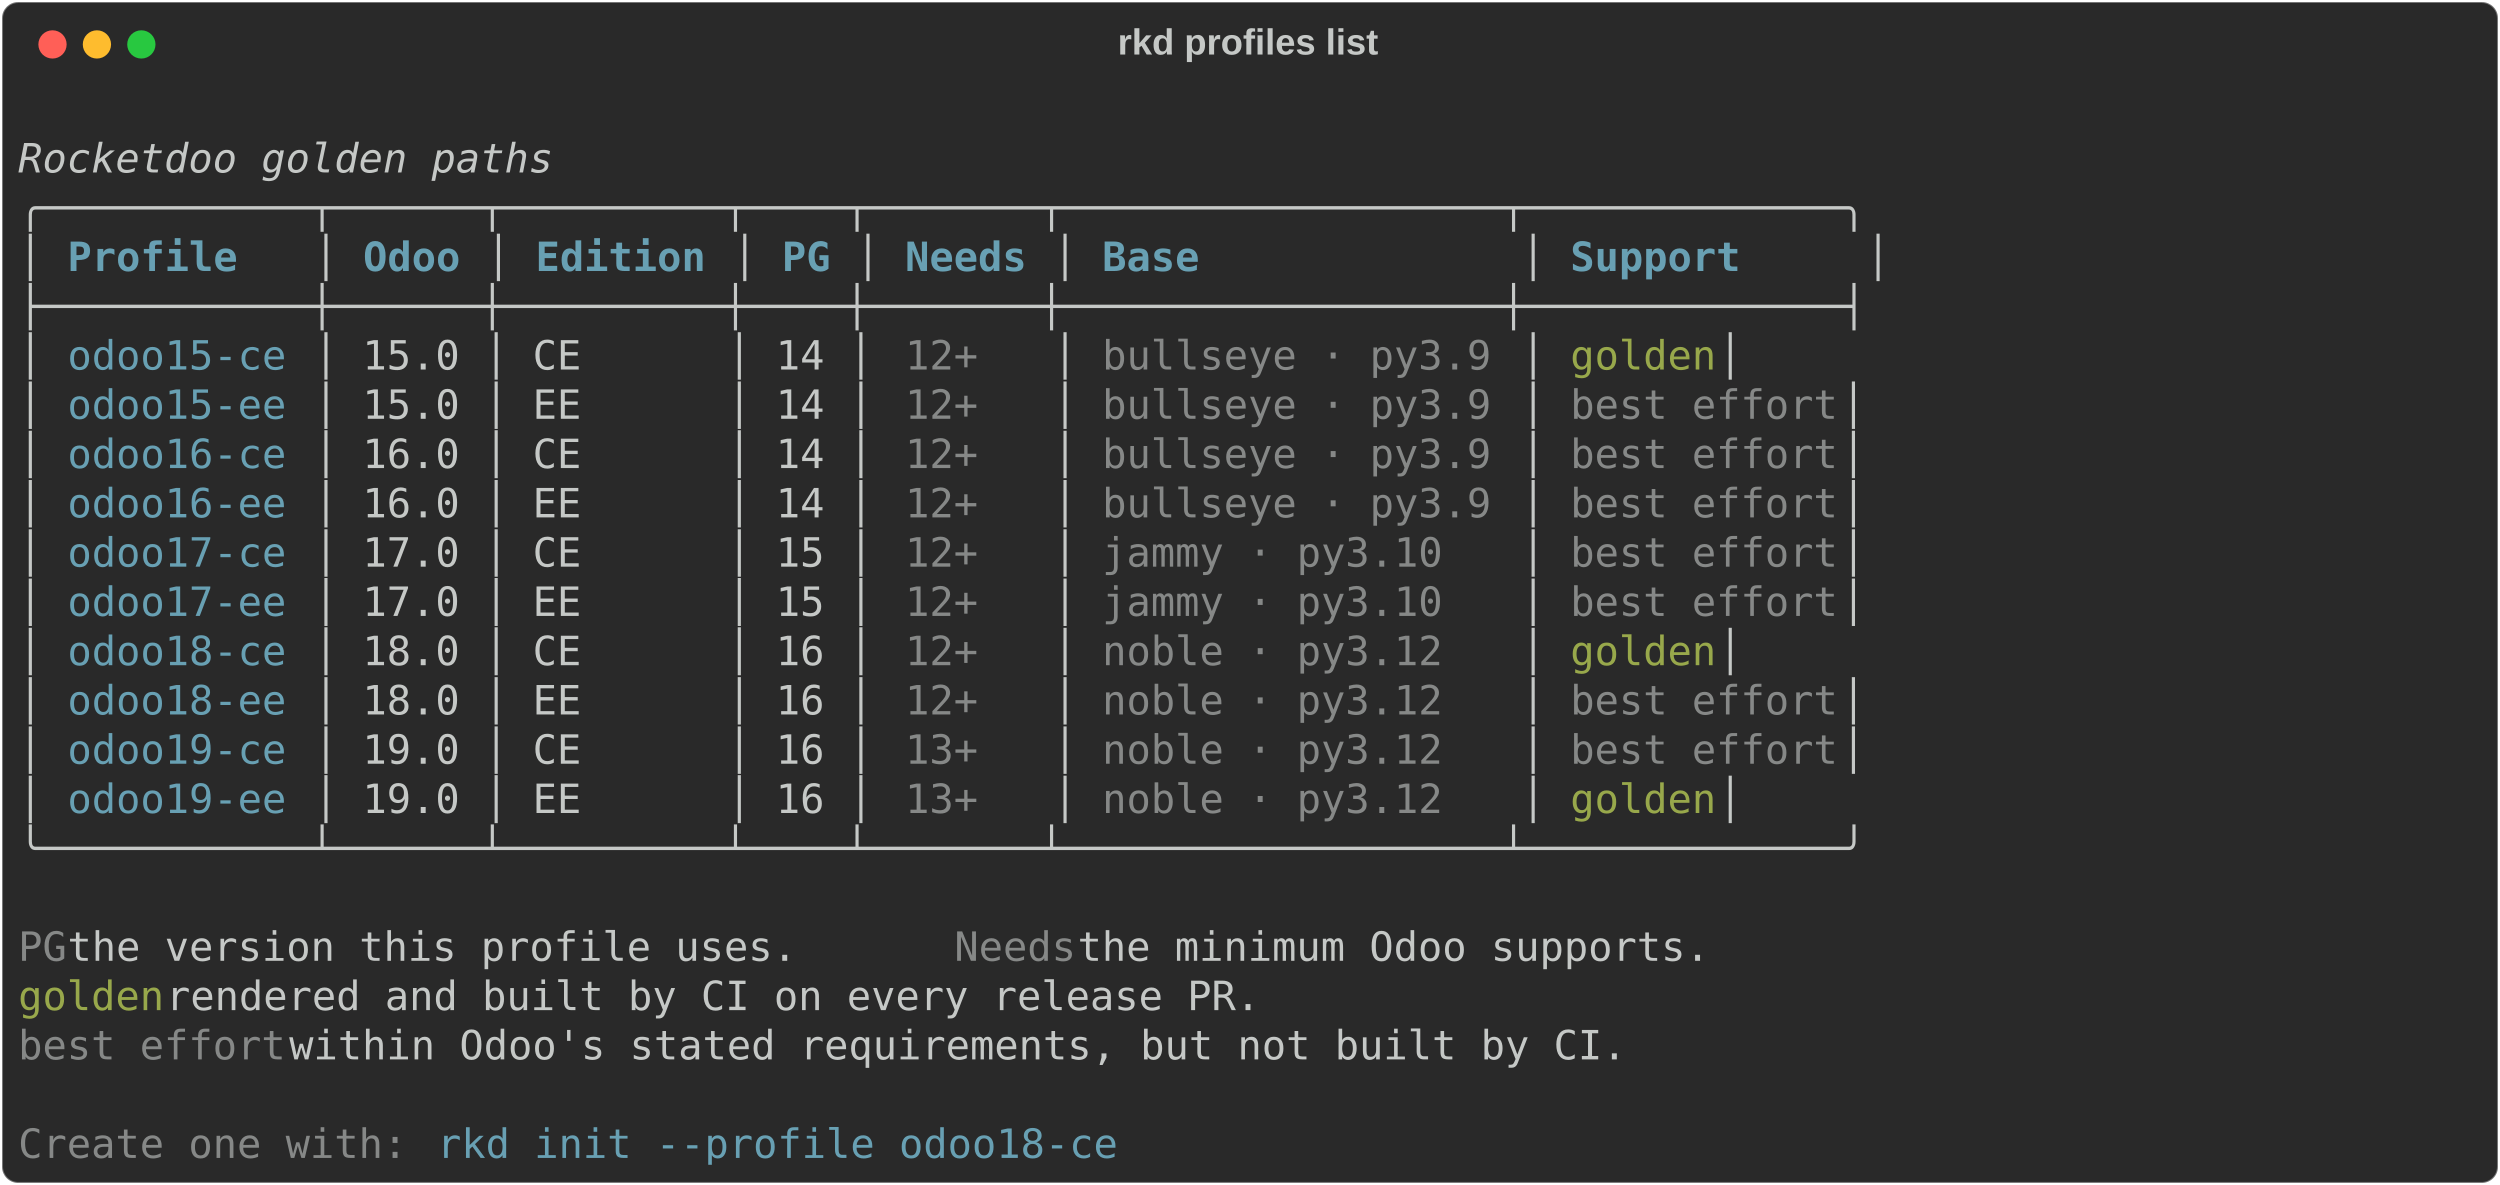
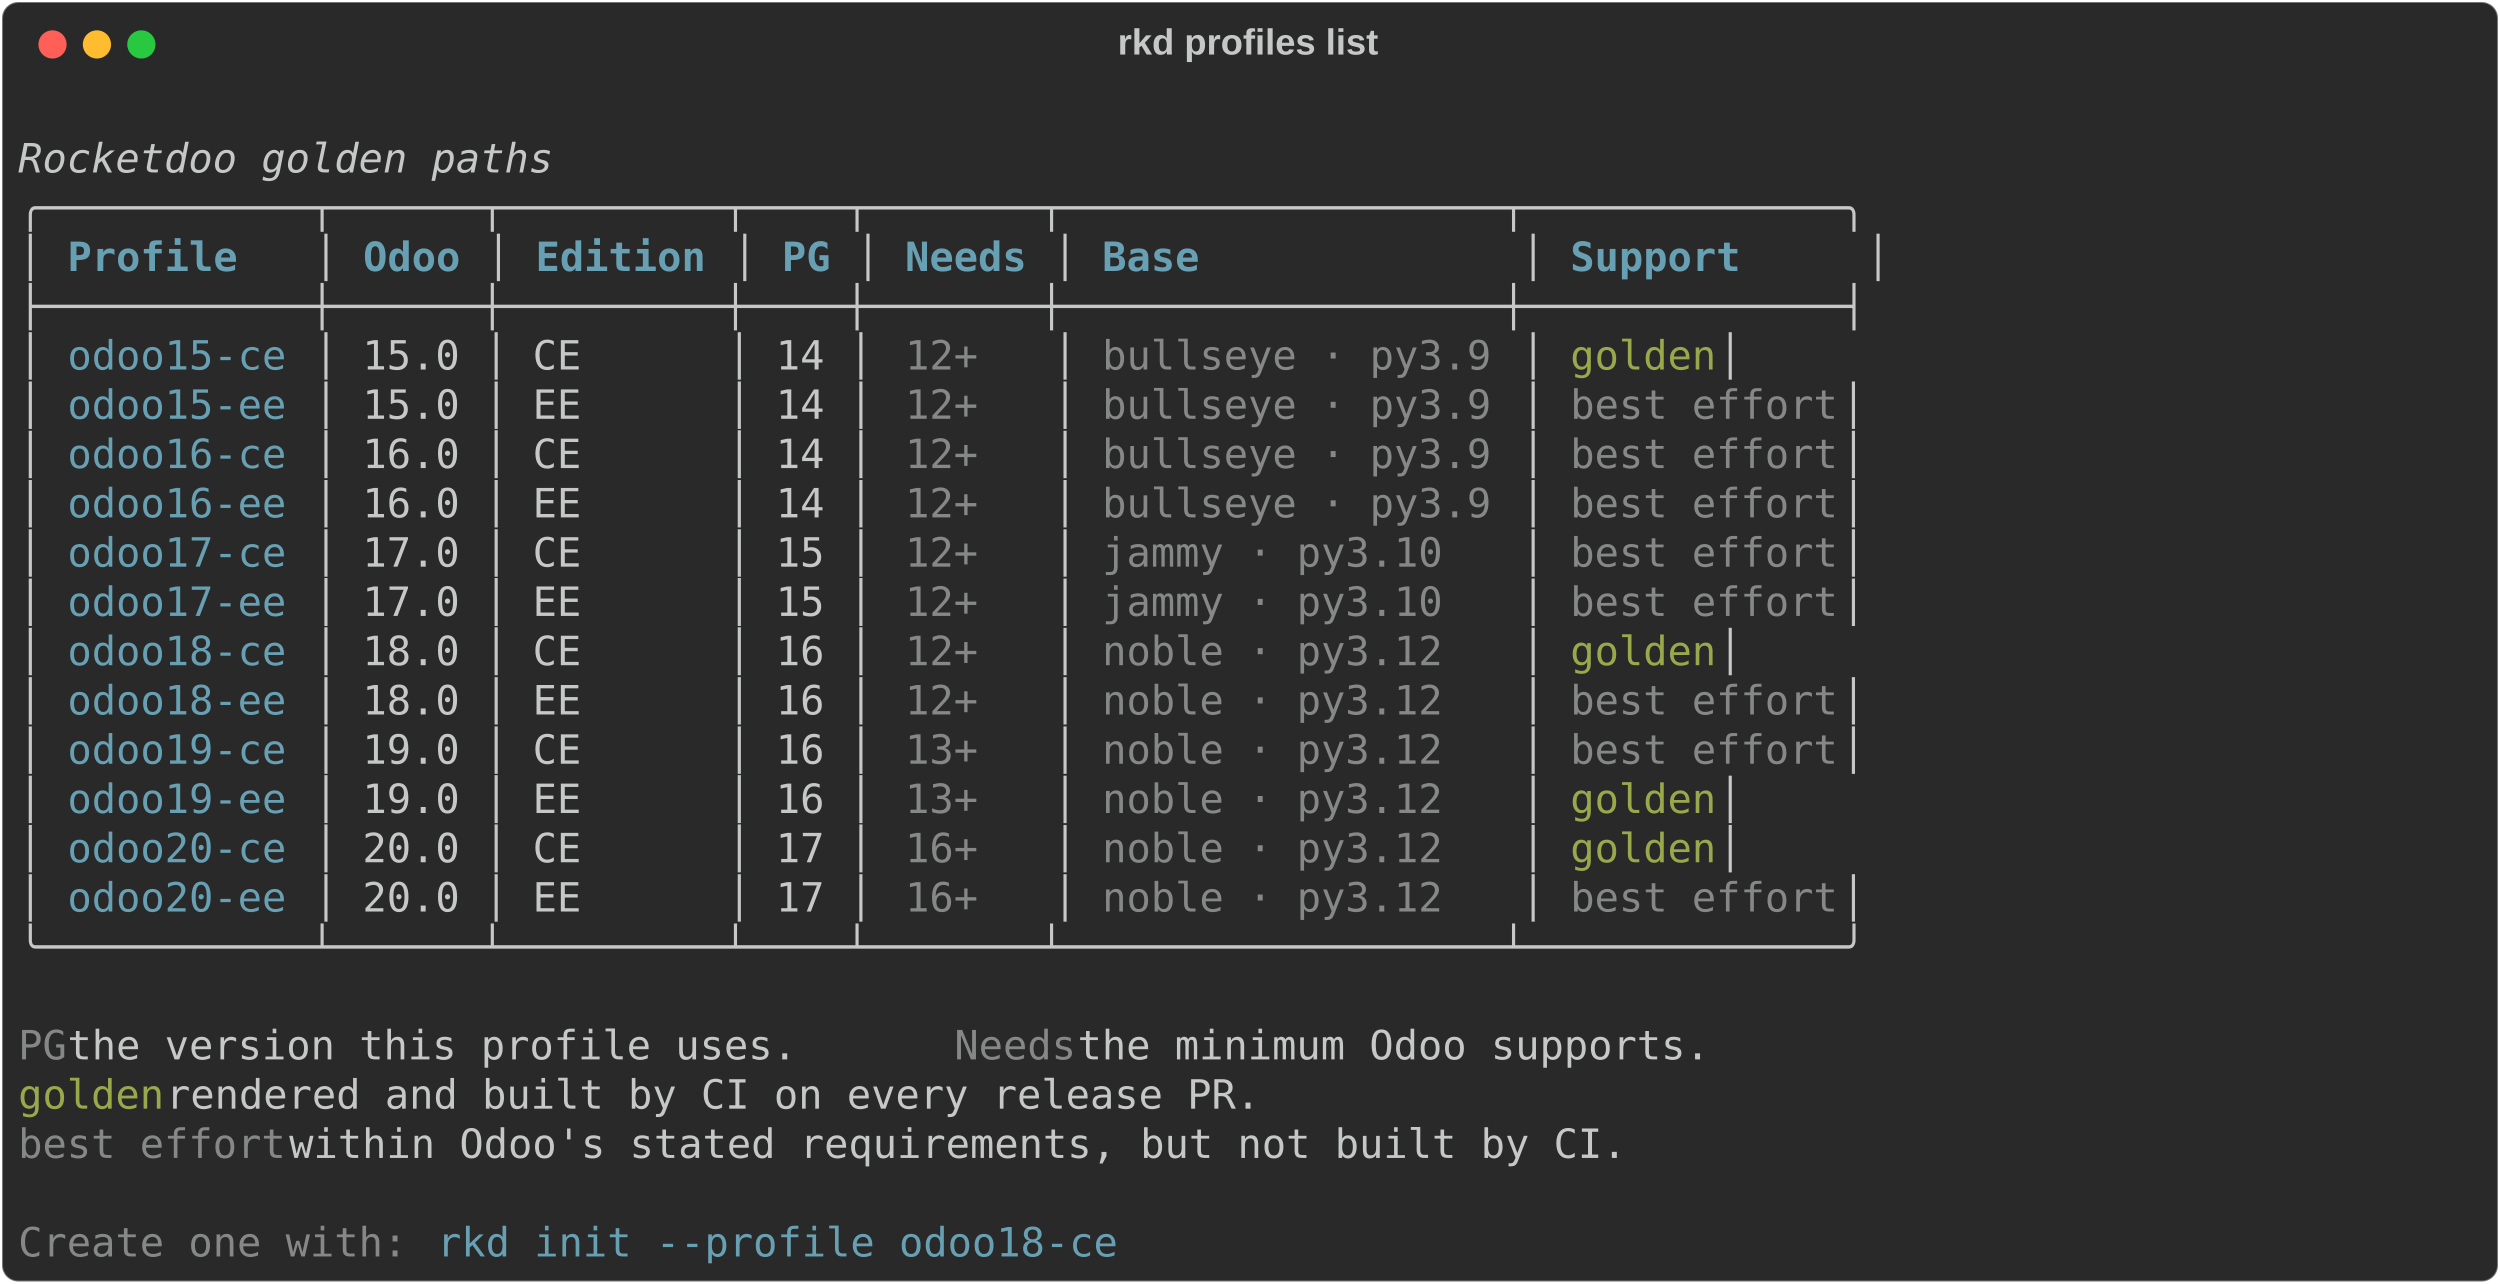
- <svg xmlns="http://www.w3.org/2000/svg" class="rich-terminal" viewBox="0 0 1238 586.8">
+ <svg xmlns="http://www.w3.org/2000/svg" class="rich-terminal" viewBox="0 0 1238 635.6">
  <style>

    @font-face {
        font-family: "Fira Code";
        src: local("FiraCode-Regular"),
                url("https://cdnjs.cloudflare.com/ajax/libs/firacode/6.2.0/woff2/FiraCode-Regular.woff2") format("woff2"),
                url("https://cdnjs.cloudflare.com/ajax/libs/firacode/6.2.0/woff/FiraCode-Regular.woff") format("woff");
        font-style: normal;
        font-weight: 400;
    }
    @font-face {
        font-family: "Fira Code";
        src: local("FiraCode-Bold"),
                url("https://cdnjs.cloudflare.com/ajax/libs/firacode/6.2.0/woff2/FiraCode-Bold.woff2") format("woff2"),
                url("https://cdnjs.cloudflare.com/ajax/libs/firacode/6.2.0/woff/FiraCode-Bold.woff") format("woff");
        font-style: bold;
        font-weight: 700;
    }

-     .terminal-2044173403-matrix {
+     .terminal-4034084945-matrix {
        font-family: Fira Code, monospace;
        font-size: 20px;
        line-height: 24.4px;
        font-variant-east-asian: full-width;
    }

-     .terminal-2044173403-title {
+     .terminal-4034084945-title {
        font-size: 18px;
        font-weight: bold;
        font-family: arial;
    }

-     .terminal-2044173403-r1 { fill: #c5c8c6 }
- .terminal-2044173403-r2 { fill: #c5c8c6;font-style: italic; }
- .terminal-2044173403-r3 { fill: #68a0b3;font-weight: bold }
- .terminal-2044173403-r4 { fill: #68a0b3 }
- .terminal-2044173403-r5 { fill: #868887 }
- .terminal-2044173403-r6 { fill: #98a84b }
+     .terminal-4034084945-r1 { fill: #c5c8c6 }
+ .terminal-4034084945-r2 { fill: #c5c8c6;font-style: italic; }
+ .terminal-4034084945-r3 { fill: #68a0b3;font-weight: bold }
+ .terminal-4034084945-r4 { fill: #68a0b3 }
+ .terminal-4034084945-r5 { fill: #868887 }
+ .terminal-4034084945-r6 { fill: #98a84b }
    </style>
  <defs>
-     <clipPath id="terminal-2044173403-clip-terminal">
-       <rect x="0" y="0" width="1219.0" height="535.8" />
-     </clipPath>
-     <clipPath id="terminal-2044173403-line-0">
+     <clipPath id="terminal-4034084945-clip-terminal">
+       <rect x="0" y="0" width="1219.0" height="584.6" />
+     </clipPath>
+     <clipPath id="terminal-4034084945-line-0">
      <rect x="0" y="1.5" width="1220" height="24.65" />
    </clipPath>
-     <clipPath id="terminal-2044173403-line-1">
+     <clipPath id="terminal-4034084945-line-1">
      <rect x="0" y="25.9" width="1220" height="24.65" />
    </clipPath>
-     <clipPath id="terminal-2044173403-line-2">
+     <clipPath id="terminal-4034084945-line-2">
      <rect x="0" y="50.3" width="1220" height="24.65" />
    </clipPath>
-     <clipPath id="terminal-2044173403-line-3">
+     <clipPath id="terminal-4034084945-line-3">
      <rect x="0" y="74.7" width="1220" height="24.65" />
    </clipPath>
-     <clipPath id="terminal-2044173403-line-4">
+     <clipPath id="terminal-4034084945-line-4">
      <rect x="0" y="99.1" width="1220" height="24.65" />
    </clipPath>
-     <clipPath id="terminal-2044173403-line-5">
+     <clipPath id="terminal-4034084945-line-5">
      <rect x="0" y="123.5" width="1220" height="24.65" />
    </clipPath>
-     <clipPath id="terminal-2044173403-line-6">
+     <clipPath id="terminal-4034084945-line-6">
      <rect x="0" y="147.9" width="1220" height="24.65" />
    </clipPath>
-     <clipPath id="terminal-2044173403-line-7">
+     <clipPath id="terminal-4034084945-line-7">
      <rect x="0" y="172.3" width="1220" height="24.65" />
    </clipPath>
-     <clipPath id="terminal-2044173403-line-8">
+     <clipPath id="terminal-4034084945-line-8">
      <rect x="0" y="196.7" width="1220" height="24.65" />
    </clipPath>
-     <clipPath id="terminal-2044173403-line-9">
+     <clipPath id="terminal-4034084945-line-9">
      <rect x="0" y="221.1" width="1220" height="24.65" />
    </clipPath>
-     <clipPath id="terminal-2044173403-line-10">
+     <clipPath id="terminal-4034084945-line-10">
      <rect x="0" y="245.5" width="1220" height="24.65" />
    </clipPath>
-     <clipPath id="terminal-2044173403-line-11">
+     <clipPath id="terminal-4034084945-line-11">
      <rect x="0" y="269.9" width="1220" height="24.65" />
    </clipPath>
-     <clipPath id="terminal-2044173403-line-12">
+     <clipPath id="terminal-4034084945-line-12">
      <rect x="0" y="294.3" width="1220" height="24.65" />
    </clipPath>
-     <clipPath id="terminal-2044173403-line-13">
+     <clipPath id="terminal-4034084945-line-13">
      <rect x="0" y="318.7" width="1220" height="24.65" />
    </clipPath>
-     <clipPath id="terminal-2044173403-line-14">
+     <clipPath id="terminal-4034084945-line-14">
      <rect x="0" y="343.1" width="1220" height="24.65" />
    </clipPath>
-     <clipPath id="terminal-2044173403-line-15">
+     <clipPath id="terminal-4034084945-line-15">
      <rect x="0" y="367.5" width="1220" height="24.65" />
    </clipPath>
-     <clipPath id="terminal-2044173403-line-16">
+     <clipPath id="terminal-4034084945-line-16">
      <rect x="0" y="391.9" width="1220" height="24.65" />
    </clipPath>
-     <clipPath id="terminal-2044173403-line-17">
+     <clipPath id="terminal-4034084945-line-17">
      <rect x="0" y="416.3" width="1220" height="24.65" />
    </clipPath>
-     <clipPath id="terminal-2044173403-line-18">
+     <clipPath id="terminal-4034084945-line-18">
      <rect x="0" y="440.7" width="1220" height="24.65" />
    </clipPath>
-     <clipPath id="terminal-2044173403-line-19">
+     <clipPath id="terminal-4034084945-line-19">
      <rect x="0" y="465.1" width="1220" height="24.65" />
    </clipPath>
-     <clipPath id="terminal-2044173403-line-20">
+     <clipPath id="terminal-4034084945-line-20">
      <rect x="0" y="489.5" width="1220" height="24.65" />
    </clipPath>
+     <clipPath id="terminal-4034084945-line-21">
+       <rect x="0" y="513.9" width="1220" height="24.65" />
+     </clipPath>
+     <clipPath id="terminal-4034084945-line-22">
+       <rect x="0" y="538.3" width="1220" height="24.65" />
+     </clipPath>
  </defs>
-   <rect fill="#292929" stroke="rgba(255,255,255,0.35)" stroke-width="1" x="1" y="1" width="1236" height="584.8" rx="8" />
-   <text class="terminal-2044173403-title" fill="#c5c8c6" text-anchor="middle" x="618" y="27">rkd profiles list</text>
+   <rect fill="#292929" stroke="rgba(255,255,255,0.35)" stroke-width="1" x="1" y="1" width="1236" height="633.6" rx="8" />
+   <text class="terminal-4034084945-title" fill="#c5c8c6" text-anchor="middle" x="618" y="27">rkd profiles list</text>
  <g transform="translate(26,22)">
    <circle cx="0" cy="0" r="7" fill="#ff5f57" />
    <circle cx="22" cy="0" r="7" fill="#febc2e" />
    <circle cx="44" cy="0" r="7" fill="#28c840" />
  </g>
-   <g transform="translate(9, 41)" clip-path="url(#terminal-2044173403-clip-terminal)">
-     <g class="terminal-2044173403-matrix">
-       <text class="terminal-2044173403-r1" x="1220" y="20" textLength="12.2" clip-path="url(#terminal-2044173403-line-0)">
- </text>
-       <text class="terminal-2044173403-r2" x="0" y="44.4" textLength="927.2" clip-path="url(#terminal-2044173403-line-1)">                           Rocketdoo golden paths                           </text>
-       <text class="terminal-2044173403-r1" x="1220" y="44.4" textLength="12.2" clip-path="url(#terminal-2044173403-line-1)">
- </text>
-       <text class="terminal-2044173403-r1" x="0" y="68.8" textLength="927.2" clip-path="url(#terminal-2044173403-line-2)">╭───────────┬──────┬─────────┬────┬───────┬──────────────────┬─────────────╮</text>
-       <text class="terminal-2044173403-r1" x="1220" y="68.8" textLength="12.2" clip-path="url(#terminal-2044173403-line-2)">
- </text>
-       <text class="terminal-2044173403-r1" x="0" y="93.2" textLength="12.2" clip-path="url(#terminal-2044173403-line-3)">│</text>
-       <text class="terminal-2044173403-r3" x="24.4" y="93.2" textLength="109.8" clip-path="url(#terminal-2044173403-line-3)">Profile  </text>
-       <text class="terminal-2044173403-r1" x="146.4" y="93.2" textLength="12.2" clip-path="url(#terminal-2044173403-line-3)">│</text>
-       <text class="terminal-2044173403-r3" x="170.8" y="93.2" textLength="48.8" clip-path="url(#terminal-2044173403-line-3)">Odoo</text>
-       <text class="terminal-2044173403-r1" x="231.8" y="93.2" textLength="12.2" clip-path="url(#terminal-2044173403-line-3)">│</text>
-       <text class="terminal-2044173403-r3" x="256.2" y="93.2" textLength="85.4" clip-path="url(#terminal-2044173403-line-3)">Edition</text>
-       <text class="terminal-2044173403-r1" x="353.8" y="93.2" textLength="12.2" clip-path="url(#terminal-2044173403-line-3)">│</text>
-       <text class="terminal-2044173403-r3" x="378.2" y="93.2" textLength="24.4" clip-path="url(#terminal-2044173403-line-3)">PG</text>
-       <text class="terminal-2044173403-r1" x="414.8" y="93.2" textLength="12.2" clip-path="url(#terminal-2044173403-line-3)">│</text>
-       <text class="terminal-2044173403-r3" x="439.2" y="93.2" textLength="61" clip-path="url(#terminal-2044173403-line-3)">Needs</text>
-       <text class="terminal-2044173403-r1" x="512.4" y="93.2" textLength="12.2" clip-path="url(#terminal-2044173403-line-3)">│</text>
-       <text class="terminal-2044173403-r3" x="536.8" y="93.2" textLength="195.2" clip-path="url(#terminal-2044173403-line-3)">Base            </text>
-       <text class="terminal-2044173403-r1" x="744.2" y="93.2" textLength="12.2" clip-path="url(#terminal-2044173403-line-3)">│</text>
-       <text class="terminal-2044173403-r3" x="768.6" y="93.2" textLength="134.2" clip-path="url(#terminal-2044173403-line-3)">Support    </text>
-       <text class="terminal-2044173403-r1" x="915" y="93.2" textLength="12.2" clip-path="url(#terminal-2044173403-line-3)">│</text>
-       <text class="terminal-2044173403-r1" x="1220" y="93.2" textLength="12.2" clip-path="url(#terminal-2044173403-line-3)">
- </text>
-       <text class="terminal-2044173403-r1" x="0" y="117.6" textLength="927.2" clip-path="url(#terminal-2044173403-line-4)">├───────────┼──────┼─────────┼────┼───────┼──────────────────┼─────────────┤</text>
-       <text class="terminal-2044173403-r1" x="1220" y="117.6" textLength="12.2" clip-path="url(#terminal-2044173403-line-4)">
- </text>
-       <text class="terminal-2044173403-r1" x="0" y="142" textLength="12.2" clip-path="url(#terminal-2044173403-line-5)">│</text>
-       <text class="terminal-2044173403-r4" x="24.4" y="142" textLength="109.8" clip-path="url(#terminal-2044173403-line-5)">odoo15-ce</text>
-       <text class="terminal-2044173403-r1" x="146.4" y="142" textLength="280.6" clip-path="url(#terminal-2044173403-line-5)">│ 15.0 │ CE      │ 14 │</text>
-       <text class="terminal-2044173403-r5" x="439.2" y="142" textLength="61" clip-path="url(#terminal-2044173403-line-5)">  12+</text>
-       <text class="terminal-2044173403-r1" x="512.4" y="142" textLength="12.2" clip-path="url(#terminal-2044173403-line-5)">│</text>
-       <text class="terminal-2044173403-r5" x="536.8" y="142" textLength="195.2" clip-path="url(#terminal-2044173403-line-5)">bullseye · py3.9</text>
-       <text class="terminal-2044173403-r1" x="744.2" y="142" textLength="24.4" clip-path="url(#terminal-2044173403-line-5)">│ </text>
-       <text class="terminal-2044173403-r6" x="768.6" y="142" textLength="73.2" clip-path="url(#terminal-2044173403-line-5)">golden</text>
-       <text class="terminal-2044173403-r1" x="841.8" y="142" textLength="85.4" clip-path="url(#terminal-2044173403-line-5)">      │</text>
-       <text class="terminal-2044173403-r1" x="1220" y="142" textLength="12.2" clip-path="url(#terminal-2044173403-line-5)">
- </text>
-       <text class="terminal-2044173403-r1" x="0" y="166.4" textLength="12.2" clip-path="url(#terminal-2044173403-line-6)">│</text>
-       <text class="terminal-2044173403-r4" x="24.4" y="166.4" textLength="109.8" clip-path="url(#terminal-2044173403-line-6)">odoo15-ee</text>
-       <text class="terminal-2044173403-r1" x="146.4" y="166.4" textLength="280.6" clip-path="url(#terminal-2044173403-line-6)">│ 15.0 │ EE      │ 14 │</text>
-       <text class="terminal-2044173403-r5" x="439.2" y="166.4" textLength="61" clip-path="url(#terminal-2044173403-line-6)">  12+</text>
-       <text class="terminal-2044173403-r1" x="512.4" y="166.4" textLength="12.2" clip-path="url(#terminal-2044173403-line-6)">│</text>
-       <text class="terminal-2044173403-r5" x="536.8" y="166.4" textLength="195.2" clip-path="url(#terminal-2044173403-line-6)">bullseye · py3.9</text>
-       <text class="terminal-2044173403-r1" x="744.2" y="166.4" textLength="24.4" clip-path="url(#terminal-2044173403-line-6)">│ </text>
-       <text class="terminal-2044173403-r5" x="768.6" y="166.4" textLength="134.2" clip-path="url(#terminal-2044173403-line-6)">best effort</text>
-       <text class="terminal-2044173403-r1" x="902.8" y="166.4" textLength="24.4" clip-path="url(#terminal-2044173403-line-6)"> │</text>
-       <text class="terminal-2044173403-r1" x="1220" y="166.4" textLength="12.2" clip-path="url(#terminal-2044173403-line-6)">
- </text>
-       <text class="terminal-2044173403-r1" x="0" y="190.8" textLength="12.2" clip-path="url(#terminal-2044173403-line-7)">│</text>
-       <text class="terminal-2044173403-r4" x="24.4" y="190.8" textLength="109.8" clip-path="url(#terminal-2044173403-line-7)">odoo16-ce</text>
-       <text class="terminal-2044173403-r1" x="146.4" y="190.8" textLength="280.6" clip-path="url(#terminal-2044173403-line-7)">│ 16.0 │ CE      │ 14 │</text>
-       <text class="terminal-2044173403-r5" x="439.2" y="190.8" textLength="61" clip-path="url(#terminal-2044173403-line-7)">  12+</text>
-       <text class="terminal-2044173403-r1" x="512.4" y="190.8" textLength="12.2" clip-path="url(#terminal-2044173403-line-7)">│</text>
-       <text class="terminal-2044173403-r5" x="536.8" y="190.8" textLength="195.2" clip-path="url(#terminal-2044173403-line-7)">bullseye · py3.9</text>
-       <text class="terminal-2044173403-r1" x="744.2" y="190.8" textLength="24.4" clip-path="url(#terminal-2044173403-line-7)">│ </text>
-       <text class="terminal-2044173403-r5" x="768.6" y="190.8" textLength="134.2" clip-path="url(#terminal-2044173403-line-7)">best effort</text>
-       <text class="terminal-2044173403-r1" x="902.8" y="190.8" textLength="24.4" clip-path="url(#terminal-2044173403-line-7)"> │</text>
-       <text class="terminal-2044173403-r1" x="1220" y="190.8" textLength="12.2" clip-path="url(#terminal-2044173403-line-7)">
- </text>
-       <text class="terminal-2044173403-r1" x="0" y="215.2" textLength="12.2" clip-path="url(#terminal-2044173403-line-8)">│</text>
-       <text class="terminal-2044173403-r4" x="24.4" y="215.2" textLength="109.8" clip-path="url(#terminal-2044173403-line-8)">odoo16-ee</text>
-       <text class="terminal-2044173403-r1" x="146.4" y="215.2" textLength="280.6" clip-path="url(#terminal-2044173403-line-8)">│ 16.0 │ EE      │ 14 │</text>
-       <text class="terminal-2044173403-r5" x="439.2" y="215.2" textLength="61" clip-path="url(#terminal-2044173403-line-8)">  12+</text>
-       <text class="terminal-2044173403-r1" x="512.4" y="215.2" textLength="12.2" clip-path="url(#terminal-2044173403-line-8)">│</text>
-       <text class="terminal-2044173403-r5" x="536.8" y="215.2" textLength="195.2" clip-path="url(#terminal-2044173403-line-8)">bullseye · py3.9</text>
-       <text class="terminal-2044173403-r1" x="744.2" y="215.2" textLength="24.4" clip-path="url(#terminal-2044173403-line-8)">│ </text>
-       <text class="terminal-2044173403-r5" x="768.6" y="215.2" textLength="134.2" clip-path="url(#terminal-2044173403-line-8)">best effort</text>
-       <text class="terminal-2044173403-r1" x="902.8" y="215.2" textLength="24.4" clip-path="url(#terminal-2044173403-line-8)"> │</text>
-       <text class="terminal-2044173403-r1" x="1220" y="215.2" textLength="12.2" clip-path="url(#terminal-2044173403-line-8)">
- </text>
-       <text class="terminal-2044173403-r1" x="0" y="239.6" textLength="12.2" clip-path="url(#terminal-2044173403-line-9)">│</text>
-       <text class="terminal-2044173403-r4" x="24.4" y="239.6" textLength="109.8" clip-path="url(#terminal-2044173403-line-9)">odoo17-ce</text>
-       <text class="terminal-2044173403-r1" x="146.4" y="239.6" textLength="280.6" clip-path="url(#terminal-2044173403-line-9)">│ 17.0 │ CE      │ 15 │</text>
-       <text class="terminal-2044173403-r5" x="439.2" y="239.6" textLength="61" clip-path="url(#terminal-2044173403-line-9)">  12+</text>
-       <text class="terminal-2044173403-r1" x="512.4" y="239.6" textLength="12.2" clip-path="url(#terminal-2044173403-line-9)">│</text>
-       <text class="terminal-2044173403-r5" x="536.8" y="239.6" textLength="195.2" clip-path="url(#terminal-2044173403-line-9)">jammy · py3.10  </text>
-       <text class="terminal-2044173403-r1" x="744.2" y="239.6" textLength="24.4" clip-path="url(#terminal-2044173403-line-9)">│ </text>
-       <text class="terminal-2044173403-r5" x="768.6" y="239.6" textLength="134.2" clip-path="url(#terminal-2044173403-line-9)">best effort</text>
-       <text class="terminal-2044173403-r1" x="902.8" y="239.6" textLength="24.4" clip-path="url(#terminal-2044173403-line-9)"> │</text>
-       <text class="terminal-2044173403-r1" x="1220" y="239.6" textLength="12.2" clip-path="url(#terminal-2044173403-line-9)">
- </text>
-       <text class="terminal-2044173403-r1" x="0" y="264" textLength="12.2" clip-path="url(#terminal-2044173403-line-10)">│</text>
-       <text class="terminal-2044173403-r4" x="24.4" y="264" textLength="109.8" clip-path="url(#terminal-2044173403-line-10)">odoo17-ee</text>
-       <text class="terminal-2044173403-r1" x="146.4" y="264" textLength="280.6" clip-path="url(#terminal-2044173403-line-10)">│ 17.0 │ EE      │ 15 │</text>
-       <text class="terminal-2044173403-r5" x="439.2" y="264" textLength="61" clip-path="url(#terminal-2044173403-line-10)">  12+</text>
-       <text class="terminal-2044173403-r1" x="512.4" y="264" textLength="12.2" clip-path="url(#terminal-2044173403-line-10)">│</text>
-       <text class="terminal-2044173403-r5" x="536.8" y="264" textLength="195.2" clip-path="url(#terminal-2044173403-line-10)">jammy · py3.10  </text>
-       <text class="terminal-2044173403-r1" x="744.2" y="264" textLength="24.4" clip-path="url(#terminal-2044173403-line-10)">│ </text>
-       <text class="terminal-2044173403-r5" x="768.6" y="264" textLength="134.2" clip-path="url(#terminal-2044173403-line-10)">best effort</text>
-       <text class="terminal-2044173403-r1" x="902.8" y="264" textLength="24.4" clip-path="url(#terminal-2044173403-line-10)"> │</text>
-       <text class="terminal-2044173403-r1" x="1220" y="264" textLength="12.2" clip-path="url(#terminal-2044173403-line-10)">
- </text>
-       <text class="terminal-2044173403-r1" x="0" y="288.4" textLength="12.2" clip-path="url(#terminal-2044173403-line-11)">│</text>
-       <text class="terminal-2044173403-r4" x="24.4" y="288.4" textLength="109.8" clip-path="url(#terminal-2044173403-line-11)">odoo18-ce</text>
-       <text class="terminal-2044173403-r1" x="146.4" y="288.4" textLength="280.6" clip-path="url(#terminal-2044173403-line-11)">│ 18.0 │ CE      │ 16 │</text>
-       <text class="terminal-2044173403-r5" x="439.2" y="288.4" textLength="61" clip-path="url(#terminal-2044173403-line-11)">  12+</text>
-       <text class="terminal-2044173403-r1" x="512.4" y="288.4" textLength="12.2" clip-path="url(#terminal-2044173403-line-11)">│</text>
-       <text class="terminal-2044173403-r5" x="536.8" y="288.4" textLength="195.2" clip-path="url(#terminal-2044173403-line-11)">noble · py3.12  </text>
-       <text class="terminal-2044173403-r1" x="744.2" y="288.4" textLength="24.4" clip-path="url(#terminal-2044173403-line-11)">│ </text>
-       <text class="terminal-2044173403-r6" x="768.6" y="288.4" textLength="73.2" clip-path="url(#terminal-2044173403-line-11)">golden</text>
-       <text class="terminal-2044173403-r1" x="841.8" y="288.4" textLength="85.4" clip-path="url(#terminal-2044173403-line-11)">      │</text>
-       <text class="terminal-2044173403-r1" x="1220" y="288.4" textLength="12.2" clip-path="url(#terminal-2044173403-line-11)">
- </text>
-       <text class="terminal-2044173403-r1" x="0" y="312.8" textLength="12.2" clip-path="url(#terminal-2044173403-line-12)">│</text>
-       <text class="terminal-2044173403-r4" x="24.4" y="312.8" textLength="109.8" clip-path="url(#terminal-2044173403-line-12)">odoo18-ee</text>
-       <text class="terminal-2044173403-r1" x="146.4" y="312.8" textLength="280.6" clip-path="url(#terminal-2044173403-line-12)">│ 18.0 │ EE      │ 16 │</text>
-       <text class="terminal-2044173403-r5" x="439.2" y="312.8" textLength="61" clip-path="url(#terminal-2044173403-line-12)">  12+</text>
-       <text class="terminal-2044173403-r1" x="512.4" y="312.8" textLength="12.2" clip-path="url(#terminal-2044173403-line-12)">│</text>
-       <text class="terminal-2044173403-r5" x="536.8" y="312.8" textLength="195.2" clip-path="url(#terminal-2044173403-line-12)">noble · py3.12  </text>
-       <text class="terminal-2044173403-r1" x="744.2" y="312.8" textLength="24.4" clip-path="url(#terminal-2044173403-line-12)">│ </text>
-       <text class="terminal-2044173403-r5" x="768.6" y="312.8" textLength="134.2" clip-path="url(#terminal-2044173403-line-12)">best effort</text>
-       <text class="terminal-2044173403-r1" x="902.8" y="312.8" textLength="24.4" clip-path="url(#terminal-2044173403-line-12)"> │</text>
-       <text class="terminal-2044173403-r1" x="1220" y="312.8" textLength="12.2" clip-path="url(#terminal-2044173403-line-12)">
- </text>
-       <text class="terminal-2044173403-r1" x="0" y="337.2" textLength="12.2" clip-path="url(#terminal-2044173403-line-13)">│</text>
-       <text class="terminal-2044173403-r4" x="24.4" y="337.2" textLength="109.8" clip-path="url(#terminal-2044173403-line-13)">odoo19-ce</text>
-       <text class="terminal-2044173403-r1" x="146.4" y="337.2" textLength="280.6" clip-path="url(#terminal-2044173403-line-13)">│ 19.0 │ CE      │ 16 │</text>
-       <text class="terminal-2044173403-r5" x="439.2" y="337.2" textLength="61" clip-path="url(#terminal-2044173403-line-13)">  13+</text>
-       <text class="terminal-2044173403-r1" x="512.4" y="337.2" textLength="12.2" clip-path="url(#terminal-2044173403-line-13)">│</text>
-       <text class="terminal-2044173403-r5" x="536.8" y="337.2" textLength="195.2" clip-path="url(#terminal-2044173403-line-13)">noble · py3.12  </text>
-       <text class="terminal-2044173403-r1" x="744.2" y="337.2" textLength="24.4" clip-path="url(#terminal-2044173403-line-13)">│ </text>
-       <text class="terminal-2044173403-r5" x="768.6" y="337.2" textLength="134.2" clip-path="url(#terminal-2044173403-line-13)">best effort</text>
-       <text class="terminal-2044173403-r1" x="902.8" y="337.2" textLength="24.4" clip-path="url(#terminal-2044173403-line-13)"> │</text>
-       <text class="terminal-2044173403-r1" x="1220" y="337.2" textLength="12.2" clip-path="url(#terminal-2044173403-line-13)">
- </text>
-       <text class="terminal-2044173403-r1" x="0" y="361.6" textLength="12.2" clip-path="url(#terminal-2044173403-line-14)">│</text>
-       <text class="terminal-2044173403-r4" x="24.4" y="361.6" textLength="109.8" clip-path="url(#terminal-2044173403-line-14)">odoo19-ee</text>
-       <text class="terminal-2044173403-r1" x="146.4" y="361.6" textLength="280.6" clip-path="url(#terminal-2044173403-line-14)">│ 19.0 │ EE      │ 16 │</text>
-       <text class="terminal-2044173403-r5" x="439.2" y="361.6" textLength="61" clip-path="url(#terminal-2044173403-line-14)">  13+</text>
-       <text class="terminal-2044173403-r1" x="512.4" y="361.6" textLength="12.2" clip-path="url(#terminal-2044173403-line-14)">│</text>
-       <text class="terminal-2044173403-r5" x="536.8" y="361.6" textLength="195.2" clip-path="url(#terminal-2044173403-line-14)">noble · py3.12  </text>
-       <text class="terminal-2044173403-r1" x="744.2" y="361.6" textLength="24.4" clip-path="url(#terminal-2044173403-line-14)">│ </text>
-       <text class="terminal-2044173403-r6" x="768.6" y="361.6" textLength="73.2" clip-path="url(#terminal-2044173403-line-14)">golden</text>
-       <text class="terminal-2044173403-r1" x="841.8" y="361.6" textLength="85.4" clip-path="url(#terminal-2044173403-line-14)">      │</text>
-       <text class="terminal-2044173403-r1" x="1220" y="361.6" textLength="12.2" clip-path="url(#terminal-2044173403-line-14)">
- </text>
-       <text class="terminal-2044173403-r1" x="0" y="386" textLength="927.2" clip-path="url(#terminal-2044173403-line-15)">╰───────────┴──────┴─────────┴────┴───────┴──────────────────┴─────────────╯</text>
-       <text class="terminal-2044173403-r1" x="1220" y="386" textLength="12.2" clip-path="url(#terminal-2044173403-line-15)">
- </text>
-       <text class="terminal-2044173403-r1" x="1220" y="410.4" textLength="12.2" clip-path="url(#terminal-2044173403-line-16)">
- </text>
-       <text class="terminal-2044173403-r5" x="0" y="434.8" textLength="24.4" clip-path="url(#terminal-2044173403-line-17)">PG</text>
-       <text class="terminal-2044173403-r1" x="24.4" y="434.8" textLength="439.2" clip-path="url(#terminal-2044173403-line-17)">    the version this profile uses.  </text>
-       <text class="terminal-2044173403-r5" x="463.6" y="434.8" textLength="61" clip-path="url(#terminal-2044173403-line-17)">Needs</text>
-       <text class="terminal-2044173403-r1" x="524.6" y="434.8" textLength="341.6" clip-path="url(#terminal-2044173403-line-17)">  the minimum Odoo supports.</text>
-       <text class="terminal-2044173403-r1" x="1220" y="434.8" textLength="12.2" clip-path="url(#terminal-2044173403-line-17)">
- </text>
-       <text class="terminal-2044173403-r6" x="0" y="459.2" textLength="73.2" clip-path="url(#terminal-2044173403-line-18)">golden</text>
-       <text class="terminal-2044173403-r1" x="73.2" y="459.2" textLength="622.2" clip-path="url(#terminal-2044173403-line-18)">      rendered and built by CI on every release PR.</text>
-       <text class="terminal-2044173403-r1" x="1220" y="459.2" textLength="12.2" clip-path="url(#terminal-2044173403-line-18)">
- </text>
-       <text class="terminal-2044173403-r5" x="0" y="483.6" textLength="134.2" clip-path="url(#terminal-2044173403-line-19)">best effort</text>
-       <text class="terminal-2044173403-r1" x="134.2" y="483.6" textLength="683.2" clip-path="url(#terminal-2044173403-line-19)"> within Odoo's stated requirements, but not built by CI.</text>
-       <text class="terminal-2044173403-r1" x="1220" y="483.6" textLength="12.2" clip-path="url(#terminal-2044173403-line-19)">
- </text>
-       <text class="terminal-2044173403-r1" x="1220" y="508" textLength="12.2" clip-path="url(#terminal-2044173403-line-20)">
- </text>
-       <text class="terminal-2044173403-r5" x="0" y="532.4" textLength="195.2" clip-path="url(#terminal-2044173403-line-21)">Create one with:</text>
-       <text class="terminal-2044173403-r4" x="207.4" y="532.4" textLength="341.6" clip-path="url(#terminal-2044173403-line-21)">rkd init --profile odoo18-ce</text>
-       <text class="terminal-2044173403-r1" x="1220" y="532.4" textLength="12.2" clip-path="url(#terminal-2044173403-line-21)">
+   <g transform="translate(9, 41)" clip-path="url(#terminal-4034084945-clip-terminal)">
+     <g class="terminal-4034084945-matrix">
+       <text class="terminal-4034084945-r1" x="1220" y="20" textLength="12.2" clip-path="url(#terminal-4034084945-line-0)">
+ </text>
+       <text class="terminal-4034084945-r2" x="0" y="44.4" textLength="927.2" clip-path="url(#terminal-4034084945-line-1)">                           Rocketdoo golden paths                           </text>
+       <text class="terminal-4034084945-r1" x="1220" y="44.4" textLength="12.2" clip-path="url(#terminal-4034084945-line-1)">
+ </text>
+       <text class="terminal-4034084945-r1" x="0" y="68.8" textLength="927.2" clip-path="url(#terminal-4034084945-line-2)">╭───────────┬──────┬─────────┬────┬───────┬──────────────────┬─────────────╮</text>
+       <text class="terminal-4034084945-r1" x="1220" y="68.8" textLength="12.2" clip-path="url(#terminal-4034084945-line-2)">
+ </text>
+       <text class="terminal-4034084945-r1" x="0" y="93.2" textLength="12.2" clip-path="url(#terminal-4034084945-line-3)">│</text>
+       <text class="terminal-4034084945-r3" x="24.4" y="93.2" textLength="109.8" clip-path="url(#terminal-4034084945-line-3)">Profile  </text>
+       <text class="terminal-4034084945-r1" x="146.4" y="93.2" textLength="12.2" clip-path="url(#terminal-4034084945-line-3)">│</text>
+       <text class="terminal-4034084945-r3" x="170.8" y="93.2" textLength="48.8" clip-path="url(#terminal-4034084945-line-3)">Odoo</text>
+       <text class="terminal-4034084945-r1" x="231.8" y="93.2" textLength="12.2" clip-path="url(#terminal-4034084945-line-3)">│</text>
+       <text class="terminal-4034084945-r3" x="256.2" y="93.2" textLength="85.4" clip-path="url(#terminal-4034084945-line-3)">Edition</text>
+       <text class="terminal-4034084945-r1" x="353.8" y="93.2" textLength="12.2" clip-path="url(#terminal-4034084945-line-3)">│</text>
+       <text class="terminal-4034084945-r3" x="378.2" y="93.2" textLength="24.4" clip-path="url(#terminal-4034084945-line-3)">PG</text>
+       <text class="terminal-4034084945-r1" x="414.8" y="93.2" textLength="12.2" clip-path="url(#terminal-4034084945-line-3)">│</text>
+       <text class="terminal-4034084945-r3" x="439.2" y="93.2" textLength="61" clip-path="url(#terminal-4034084945-line-3)">Needs</text>
+       <text class="terminal-4034084945-r1" x="512.4" y="93.2" textLength="12.2" clip-path="url(#terminal-4034084945-line-3)">│</text>
+       <text class="terminal-4034084945-r3" x="536.8" y="93.2" textLength="195.2" clip-path="url(#terminal-4034084945-line-3)">Base            </text>
+       <text class="terminal-4034084945-r1" x="744.2" y="93.2" textLength="12.2" clip-path="url(#terminal-4034084945-line-3)">│</text>
+       <text class="terminal-4034084945-r3" x="768.6" y="93.2" textLength="134.2" clip-path="url(#terminal-4034084945-line-3)">Support    </text>
+       <text class="terminal-4034084945-r1" x="915" y="93.2" textLength="12.2" clip-path="url(#terminal-4034084945-line-3)">│</text>
+       <text class="terminal-4034084945-r1" x="1220" y="93.2" textLength="12.2" clip-path="url(#terminal-4034084945-line-3)">
+ </text>
+       <text class="terminal-4034084945-r1" x="0" y="117.6" textLength="927.2" clip-path="url(#terminal-4034084945-line-4)">├───────────┼──────┼─────────┼────┼───────┼──────────────────┼─────────────┤</text>
+       <text class="terminal-4034084945-r1" x="1220" y="117.6" textLength="12.2" clip-path="url(#terminal-4034084945-line-4)">
+ </text>
+       <text class="terminal-4034084945-r1" x="0" y="142" textLength="12.2" clip-path="url(#terminal-4034084945-line-5)">│</text>
+       <text class="terminal-4034084945-r4" x="24.4" y="142" textLength="109.8" clip-path="url(#terminal-4034084945-line-5)">odoo15-ce</text>
+       <text class="terminal-4034084945-r1" x="146.4" y="142" textLength="280.6" clip-path="url(#terminal-4034084945-line-5)">│ 15.0 │ CE      │ 14 │</text>
+       <text class="terminal-4034084945-r5" x="439.2" y="142" textLength="61" clip-path="url(#terminal-4034084945-line-5)">  12+</text>
+       <text class="terminal-4034084945-r1" x="512.4" y="142" textLength="12.2" clip-path="url(#terminal-4034084945-line-5)">│</text>
+       <text class="terminal-4034084945-r5" x="536.8" y="142" textLength="195.2" clip-path="url(#terminal-4034084945-line-5)">bullseye · py3.9</text>
+       <text class="terminal-4034084945-r1" x="744.2" y="142" textLength="24.4" clip-path="url(#terminal-4034084945-line-5)">│ </text>
+       <text class="terminal-4034084945-r6" x="768.6" y="142" textLength="73.2" clip-path="url(#terminal-4034084945-line-5)">golden</text>
+       <text class="terminal-4034084945-r1" x="841.8" y="142" textLength="85.4" clip-path="url(#terminal-4034084945-line-5)">      │</text>
+       <text class="terminal-4034084945-r1" x="1220" y="142" textLength="12.2" clip-path="url(#terminal-4034084945-line-5)">
+ </text>
+       <text class="terminal-4034084945-r1" x="0" y="166.4" textLength="12.2" clip-path="url(#terminal-4034084945-line-6)">│</text>
+       <text class="terminal-4034084945-r4" x="24.4" y="166.4" textLength="109.8" clip-path="url(#terminal-4034084945-line-6)">odoo15-ee</text>
+       <text class="terminal-4034084945-r1" x="146.4" y="166.4" textLength="280.6" clip-path="url(#terminal-4034084945-line-6)">│ 15.0 │ EE      │ 14 │</text>
+       <text class="terminal-4034084945-r5" x="439.2" y="166.4" textLength="61" clip-path="url(#terminal-4034084945-line-6)">  12+</text>
+       <text class="terminal-4034084945-r1" x="512.4" y="166.4" textLength="12.2" clip-path="url(#terminal-4034084945-line-6)">│</text>
+       <text class="terminal-4034084945-r5" x="536.8" y="166.4" textLength="195.2" clip-path="url(#terminal-4034084945-line-6)">bullseye · py3.9</text>
+       <text class="terminal-4034084945-r1" x="744.2" y="166.4" textLength="24.4" clip-path="url(#terminal-4034084945-line-6)">│ </text>
+       <text class="terminal-4034084945-r5" x="768.6" y="166.4" textLength="134.2" clip-path="url(#terminal-4034084945-line-6)">best effort</text>
+       <text class="terminal-4034084945-r1" x="902.8" y="166.4" textLength="24.4" clip-path="url(#terminal-4034084945-line-6)"> │</text>
+       <text class="terminal-4034084945-r1" x="1220" y="166.4" textLength="12.2" clip-path="url(#terminal-4034084945-line-6)">
+ </text>
+       <text class="terminal-4034084945-r1" x="0" y="190.8" textLength="12.2" clip-path="url(#terminal-4034084945-line-7)">│</text>
+       <text class="terminal-4034084945-r4" x="24.4" y="190.8" textLength="109.8" clip-path="url(#terminal-4034084945-line-7)">odoo16-ce</text>
+       <text class="terminal-4034084945-r1" x="146.4" y="190.8" textLength="280.6" clip-path="url(#terminal-4034084945-line-7)">│ 16.0 │ CE      │ 14 │</text>
+       <text class="terminal-4034084945-r5" x="439.2" y="190.8" textLength="61" clip-path="url(#terminal-4034084945-line-7)">  12+</text>
+       <text class="terminal-4034084945-r1" x="512.4" y="190.8" textLength="12.2" clip-path="url(#terminal-4034084945-line-7)">│</text>
+       <text class="terminal-4034084945-r5" x="536.8" y="190.8" textLength="195.2" clip-path="url(#terminal-4034084945-line-7)">bullseye · py3.9</text>
+       <text class="terminal-4034084945-r1" x="744.2" y="190.8" textLength="24.4" clip-path="url(#terminal-4034084945-line-7)">│ </text>
+       <text class="terminal-4034084945-r5" x="768.6" y="190.8" textLength="134.2" clip-path="url(#terminal-4034084945-line-7)">best effort</text>
+       <text class="terminal-4034084945-r1" x="902.8" y="190.8" textLength="24.4" clip-path="url(#terminal-4034084945-line-7)"> │</text>
+       <text class="terminal-4034084945-r1" x="1220" y="190.8" textLength="12.2" clip-path="url(#terminal-4034084945-line-7)">
+ </text>
+       <text class="terminal-4034084945-r1" x="0" y="215.2" textLength="12.2" clip-path="url(#terminal-4034084945-line-8)">│</text>
+       <text class="terminal-4034084945-r4" x="24.4" y="215.2" textLength="109.8" clip-path="url(#terminal-4034084945-line-8)">odoo16-ee</text>
+       <text class="terminal-4034084945-r1" x="146.4" y="215.2" textLength="280.6" clip-path="url(#terminal-4034084945-line-8)">│ 16.0 │ EE      │ 14 │</text>
+       <text class="terminal-4034084945-r5" x="439.2" y="215.2" textLength="61" clip-path="url(#terminal-4034084945-line-8)">  12+</text>
+       <text class="terminal-4034084945-r1" x="512.4" y="215.2" textLength="12.2" clip-path="url(#terminal-4034084945-line-8)">│</text>
+       <text class="terminal-4034084945-r5" x="536.8" y="215.2" textLength="195.2" clip-path="url(#terminal-4034084945-line-8)">bullseye · py3.9</text>
+       <text class="terminal-4034084945-r1" x="744.2" y="215.2" textLength="24.4" clip-path="url(#terminal-4034084945-line-8)">│ </text>
+       <text class="terminal-4034084945-r5" x="768.6" y="215.2" textLength="134.2" clip-path="url(#terminal-4034084945-line-8)">best effort</text>
+       <text class="terminal-4034084945-r1" x="902.8" y="215.2" textLength="24.4" clip-path="url(#terminal-4034084945-line-8)"> │</text>
+       <text class="terminal-4034084945-r1" x="1220" y="215.2" textLength="12.2" clip-path="url(#terminal-4034084945-line-8)">
+ </text>
+       <text class="terminal-4034084945-r1" x="0" y="239.6" textLength="12.2" clip-path="url(#terminal-4034084945-line-9)">│</text>
+       <text class="terminal-4034084945-r4" x="24.4" y="239.6" textLength="109.8" clip-path="url(#terminal-4034084945-line-9)">odoo17-ce</text>
+       <text class="terminal-4034084945-r1" x="146.4" y="239.6" textLength="280.6" clip-path="url(#terminal-4034084945-line-9)">│ 17.0 │ CE      │ 15 │</text>
+       <text class="terminal-4034084945-r5" x="439.2" y="239.6" textLength="61" clip-path="url(#terminal-4034084945-line-9)">  12+</text>
+       <text class="terminal-4034084945-r1" x="512.4" y="239.6" textLength="12.2" clip-path="url(#terminal-4034084945-line-9)">│</text>
+       <text class="terminal-4034084945-r5" x="536.8" y="239.6" textLength="195.2" clip-path="url(#terminal-4034084945-line-9)">jammy · py3.10  </text>
+       <text class="terminal-4034084945-r1" x="744.2" y="239.6" textLength="24.4" clip-path="url(#terminal-4034084945-line-9)">│ </text>
+       <text class="terminal-4034084945-r5" x="768.6" y="239.6" textLength="134.2" clip-path="url(#terminal-4034084945-line-9)">best effort</text>
+       <text class="terminal-4034084945-r1" x="902.8" y="239.6" textLength="24.4" clip-path="url(#terminal-4034084945-line-9)"> │</text>
+       <text class="terminal-4034084945-r1" x="1220" y="239.6" textLength="12.2" clip-path="url(#terminal-4034084945-line-9)">
+ </text>
+       <text class="terminal-4034084945-r1" x="0" y="264" textLength="12.2" clip-path="url(#terminal-4034084945-line-10)">│</text>
+       <text class="terminal-4034084945-r4" x="24.4" y="264" textLength="109.8" clip-path="url(#terminal-4034084945-line-10)">odoo17-ee</text>
+       <text class="terminal-4034084945-r1" x="146.4" y="264" textLength="280.6" clip-path="url(#terminal-4034084945-line-10)">│ 17.0 │ EE      │ 15 │</text>
+       <text class="terminal-4034084945-r5" x="439.2" y="264" textLength="61" clip-path="url(#terminal-4034084945-line-10)">  12+</text>
+       <text class="terminal-4034084945-r1" x="512.4" y="264" textLength="12.2" clip-path="url(#terminal-4034084945-line-10)">│</text>
+       <text class="terminal-4034084945-r5" x="536.8" y="264" textLength="195.2" clip-path="url(#terminal-4034084945-line-10)">jammy · py3.10  </text>
+       <text class="terminal-4034084945-r1" x="744.2" y="264" textLength="24.4" clip-path="url(#terminal-4034084945-line-10)">│ </text>
+       <text class="terminal-4034084945-r5" x="768.6" y="264" textLength="134.2" clip-path="url(#terminal-4034084945-line-10)">best effort</text>
+       <text class="terminal-4034084945-r1" x="902.8" y="264" textLength="24.4" clip-path="url(#terminal-4034084945-line-10)"> │</text>
+       <text class="terminal-4034084945-r1" x="1220" y="264" textLength="12.2" clip-path="url(#terminal-4034084945-line-10)">
+ </text>
+       <text class="terminal-4034084945-r1" x="0" y="288.4" textLength="12.2" clip-path="url(#terminal-4034084945-line-11)">│</text>
+       <text class="terminal-4034084945-r4" x="24.4" y="288.4" textLength="109.8" clip-path="url(#terminal-4034084945-line-11)">odoo18-ce</text>
+       <text class="terminal-4034084945-r1" x="146.4" y="288.4" textLength="280.6" clip-path="url(#terminal-4034084945-line-11)">│ 18.0 │ CE      │ 16 │</text>
+       <text class="terminal-4034084945-r5" x="439.2" y="288.4" textLength="61" clip-path="url(#terminal-4034084945-line-11)">  12+</text>
+       <text class="terminal-4034084945-r1" x="512.4" y="288.4" textLength="12.2" clip-path="url(#terminal-4034084945-line-11)">│</text>
+       <text class="terminal-4034084945-r5" x="536.8" y="288.4" textLength="195.2" clip-path="url(#terminal-4034084945-line-11)">noble · py3.12  </text>
+       <text class="terminal-4034084945-r1" x="744.2" y="288.4" textLength="24.4" clip-path="url(#terminal-4034084945-line-11)">│ </text>
+       <text class="terminal-4034084945-r6" x="768.6" y="288.4" textLength="73.2" clip-path="url(#terminal-4034084945-line-11)">golden</text>
+       <text class="terminal-4034084945-r1" x="841.8" y="288.4" textLength="85.4" clip-path="url(#terminal-4034084945-line-11)">      │</text>
+       <text class="terminal-4034084945-r1" x="1220" y="288.4" textLength="12.2" clip-path="url(#terminal-4034084945-line-11)">
+ </text>
+       <text class="terminal-4034084945-r1" x="0" y="312.8" textLength="12.2" clip-path="url(#terminal-4034084945-line-12)">│</text>
+       <text class="terminal-4034084945-r4" x="24.4" y="312.8" textLength="109.8" clip-path="url(#terminal-4034084945-line-12)">odoo18-ee</text>
+       <text class="terminal-4034084945-r1" x="146.4" y="312.8" textLength="280.6" clip-path="url(#terminal-4034084945-line-12)">│ 18.0 │ EE      │ 16 │</text>
+       <text class="terminal-4034084945-r5" x="439.2" y="312.8" textLength="61" clip-path="url(#terminal-4034084945-line-12)">  12+</text>
+       <text class="terminal-4034084945-r1" x="512.4" y="312.8" textLength="12.2" clip-path="url(#terminal-4034084945-line-12)">│</text>
+       <text class="terminal-4034084945-r5" x="536.8" y="312.8" textLength="195.2" clip-path="url(#terminal-4034084945-line-12)">noble · py3.12  </text>
+       <text class="terminal-4034084945-r1" x="744.2" y="312.8" textLength="24.4" clip-path="url(#terminal-4034084945-line-12)">│ </text>
+       <text class="terminal-4034084945-r5" x="768.6" y="312.8" textLength="134.2" clip-path="url(#terminal-4034084945-line-12)">best effort</text>
+       <text class="terminal-4034084945-r1" x="902.8" y="312.8" textLength="24.4" clip-path="url(#terminal-4034084945-line-12)"> │</text>
+       <text class="terminal-4034084945-r1" x="1220" y="312.8" textLength="12.2" clip-path="url(#terminal-4034084945-line-12)">
+ </text>
+       <text class="terminal-4034084945-r1" x="0" y="337.2" textLength="12.2" clip-path="url(#terminal-4034084945-line-13)">│</text>
+       <text class="terminal-4034084945-r4" x="24.4" y="337.2" textLength="109.8" clip-path="url(#terminal-4034084945-line-13)">odoo19-ce</text>
+       <text class="terminal-4034084945-r1" x="146.4" y="337.2" textLength="280.6" clip-path="url(#terminal-4034084945-line-13)">│ 19.0 │ CE      │ 16 │</text>
+       <text class="terminal-4034084945-r5" x="439.2" y="337.2" textLength="61" clip-path="url(#terminal-4034084945-line-13)">  13+</text>
+       <text class="terminal-4034084945-r1" x="512.4" y="337.2" textLength="12.2" clip-path="url(#terminal-4034084945-line-13)">│</text>
+       <text class="terminal-4034084945-r5" x="536.8" y="337.2" textLength="195.2" clip-path="url(#terminal-4034084945-line-13)">noble · py3.12  </text>
+       <text class="terminal-4034084945-r1" x="744.2" y="337.2" textLength="24.4" clip-path="url(#terminal-4034084945-line-13)">│ </text>
+       <text class="terminal-4034084945-r5" x="768.6" y="337.2" textLength="134.2" clip-path="url(#terminal-4034084945-line-13)">best effort</text>
+       <text class="terminal-4034084945-r1" x="902.8" y="337.2" textLength="24.4" clip-path="url(#terminal-4034084945-line-13)"> │</text>
+       <text class="terminal-4034084945-r1" x="1220" y="337.2" textLength="12.2" clip-path="url(#terminal-4034084945-line-13)">
+ </text>
+       <text class="terminal-4034084945-r1" x="0" y="361.6" textLength="12.2" clip-path="url(#terminal-4034084945-line-14)">│</text>
+       <text class="terminal-4034084945-r4" x="24.4" y="361.6" textLength="109.8" clip-path="url(#terminal-4034084945-line-14)">odoo19-ee</text>
+       <text class="terminal-4034084945-r1" x="146.4" y="361.6" textLength="280.6" clip-path="url(#terminal-4034084945-line-14)">│ 19.0 │ EE      │ 16 │</text>
+       <text class="terminal-4034084945-r5" x="439.2" y="361.6" textLength="61" clip-path="url(#terminal-4034084945-line-14)">  13+</text>
+       <text class="terminal-4034084945-r1" x="512.4" y="361.6" textLength="12.2" clip-path="url(#terminal-4034084945-line-14)">│</text>
+       <text class="terminal-4034084945-r5" x="536.8" y="361.6" textLength="195.2" clip-path="url(#terminal-4034084945-line-14)">noble · py3.12  </text>
+       <text class="terminal-4034084945-r1" x="744.2" y="361.6" textLength="24.4" clip-path="url(#terminal-4034084945-line-14)">│ </text>
+       <text class="terminal-4034084945-r6" x="768.6" y="361.6" textLength="73.2" clip-path="url(#terminal-4034084945-line-14)">golden</text>
+       <text class="terminal-4034084945-r1" x="841.8" y="361.6" textLength="85.4" clip-path="url(#terminal-4034084945-line-14)">      │</text>
+       <text class="terminal-4034084945-r1" x="1220" y="361.6" textLength="12.2" clip-path="url(#terminal-4034084945-line-14)">
+ </text>
+       <text class="terminal-4034084945-r1" x="0" y="386" textLength="12.2" clip-path="url(#terminal-4034084945-line-15)">│</text>
+       <text class="terminal-4034084945-r4" x="24.4" y="386" textLength="109.8" clip-path="url(#terminal-4034084945-line-15)">odoo20-ce</text>
+       <text class="terminal-4034084945-r1" x="146.4" y="386" textLength="280.6" clip-path="url(#terminal-4034084945-line-15)">│ 20.0 │ CE      │ 17 │</text>
+       <text class="terminal-4034084945-r5" x="439.2" y="386" textLength="61" clip-path="url(#terminal-4034084945-line-15)">  16+</text>
+       <text class="terminal-4034084945-r1" x="512.4" y="386" textLength="12.2" clip-path="url(#terminal-4034084945-line-15)">│</text>
+       <text class="terminal-4034084945-r5" x="536.8" y="386" textLength="195.2" clip-path="url(#terminal-4034084945-line-15)">noble · py3.12  </text>
+       <text class="terminal-4034084945-r1" x="744.2" y="386" textLength="24.4" clip-path="url(#terminal-4034084945-line-15)">│ </text>
+       <text class="terminal-4034084945-r6" x="768.6" y="386" textLength="73.2" clip-path="url(#terminal-4034084945-line-15)">golden</text>
+       <text class="terminal-4034084945-r1" x="841.8" y="386" textLength="85.4" clip-path="url(#terminal-4034084945-line-15)">      │</text>
+       <text class="terminal-4034084945-r1" x="1220" y="386" textLength="12.2" clip-path="url(#terminal-4034084945-line-15)">
+ </text>
+       <text class="terminal-4034084945-r1" x="0" y="410.4" textLength="12.2" clip-path="url(#terminal-4034084945-line-16)">│</text>
+       <text class="terminal-4034084945-r4" x="24.4" y="410.4" textLength="109.8" clip-path="url(#terminal-4034084945-line-16)">odoo20-ee</text>
+       <text class="terminal-4034084945-r1" x="146.4" y="410.4" textLength="280.6" clip-path="url(#terminal-4034084945-line-16)">│ 20.0 │ EE      │ 17 │</text>
+       <text class="terminal-4034084945-r5" x="439.2" y="410.4" textLength="61" clip-path="url(#terminal-4034084945-line-16)">  16+</text>
+       <text class="terminal-4034084945-r1" x="512.4" y="410.4" textLength="12.2" clip-path="url(#terminal-4034084945-line-16)">│</text>
+       <text class="terminal-4034084945-r5" x="536.8" y="410.4" textLength="195.2" clip-path="url(#terminal-4034084945-line-16)">noble · py3.12  </text>
+       <text class="terminal-4034084945-r1" x="744.2" y="410.4" textLength="24.4" clip-path="url(#terminal-4034084945-line-16)">│ </text>
+       <text class="terminal-4034084945-r5" x="768.6" y="410.4" textLength="134.2" clip-path="url(#terminal-4034084945-line-16)">best effort</text>
+       <text class="terminal-4034084945-r1" x="902.8" y="410.4" textLength="24.4" clip-path="url(#terminal-4034084945-line-16)"> │</text>
+       <text class="terminal-4034084945-r1" x="1220" y="410.4" textLength="12.2" clip-path="url(#terminal-4034084945-line-16)">
+ </text>
+       <text class="terminal-4034084945-r1" x="0" y="434.8" textLength="927.2" clip-path="url(#terminal-4034084945-line-17)">╰───────────┴──────┴─────────┴────┴───────┴──────────────────┴─────────────╯</text>
+       <text class="terminal-4034084945-r1" x="1220" y="434.8" textLength="12.2" clip-path="url(#terminal-4034084945-line-17)">
+ </text>
+       <text class="terminal-4034084945-r1" x="1220" y="459.2" textLength="12.2" clip-path="url(#terminal-4034084945-line-18)">
+ </text>
+       <text class="terminal-4034084945-r5" x="0" y="483.6" textLength="24.4" clip-path="url(#terminal-4034084945-line-19)">PG</text>
+       <text class="terminal-4034084945-r1" x="24.4" y="483.6" textLength="439.2" clip-path="url(#terminal-4034084945-line-19)">    the version this profile uses.  </text>
+       <text class="terminal-4034084945-r5" x="463.6" y="483.6" textLength="61" clip-path="url(#terminal-4034084945-line-19)">Needs</text>
+       <text class="terminal-4034084945-r1" x="524.6" y="483.6" textLength="341.6" clip-path="url(#terminal-4034084945-line-19)">  the minimum Odoo supports.</text>
+       <text class="terminal-4034084945-r1" x="1220" y="483.6" textLength="12.2" clip-path="url(#terminal-4034084945-line-19)">
+ </text>
+       <text class="terminal-4034084945-r6" x="0" y="508" textLength="73.2" clip-path="url(#terminal-4034084945-line-20)">golden</text>
+       <text class="terminal-4034084945-r1" x="73.2" y="508" textLength="622.2" clip-path="url(#terminal-4034084945-line-20)">      rendered and built by CI on every release PR.</text>
+       <text class="terminal-4034084945-r1" x="1220" y="508" textLength="12.2" clip-path="url(#terminal-4034084945-line-20)">
+ </text>
+       <text class="terminal-4034084945-r5" x="0" y="532.4" textLength="134.2" clip-path="url(#terminal-4034084945-line-21)">best effort</text>
+       <text class="terminal-4034084945-r1" x="134.2" y="532.4" textLength="683.2" clip-path="url(#terminal-4034084945-line-21)"> within Odoo's stated requirements, but not built by CI.</text>
+       <text class="terminal-4034084945-r1" x="1220" y="532.4" textLength="12.2" clip-path="url(#terminal-4034084945-line-21)">
+ </text>
+       <text class="terminal-4034084945-r1" x="1220" y="556.8" textLength="12.2" clip-path="url(#terminal-4034084945-line-22)">
+ </text>
+       <text class="terminal-4034084945-r5" x="0" y="581.2" textLength="195.2" clip-path="url(#terminal-4034084945-line-23)">Create one with:</text>
+       <text class="terminal-4034084945-r4" x="207.4" y="581.2" textLength="341.6" clip-path="url(#terminal-4034084945-line-23)">rkd init --profile odoo18-ce</text>
+       <text class="terminal-4034084945-r1" x="1220" y="581.2" textLength="12.2" clip-path="url(#terminal-4034084945-line-23)">
</text>
    </g>
  </g>
</svg>
